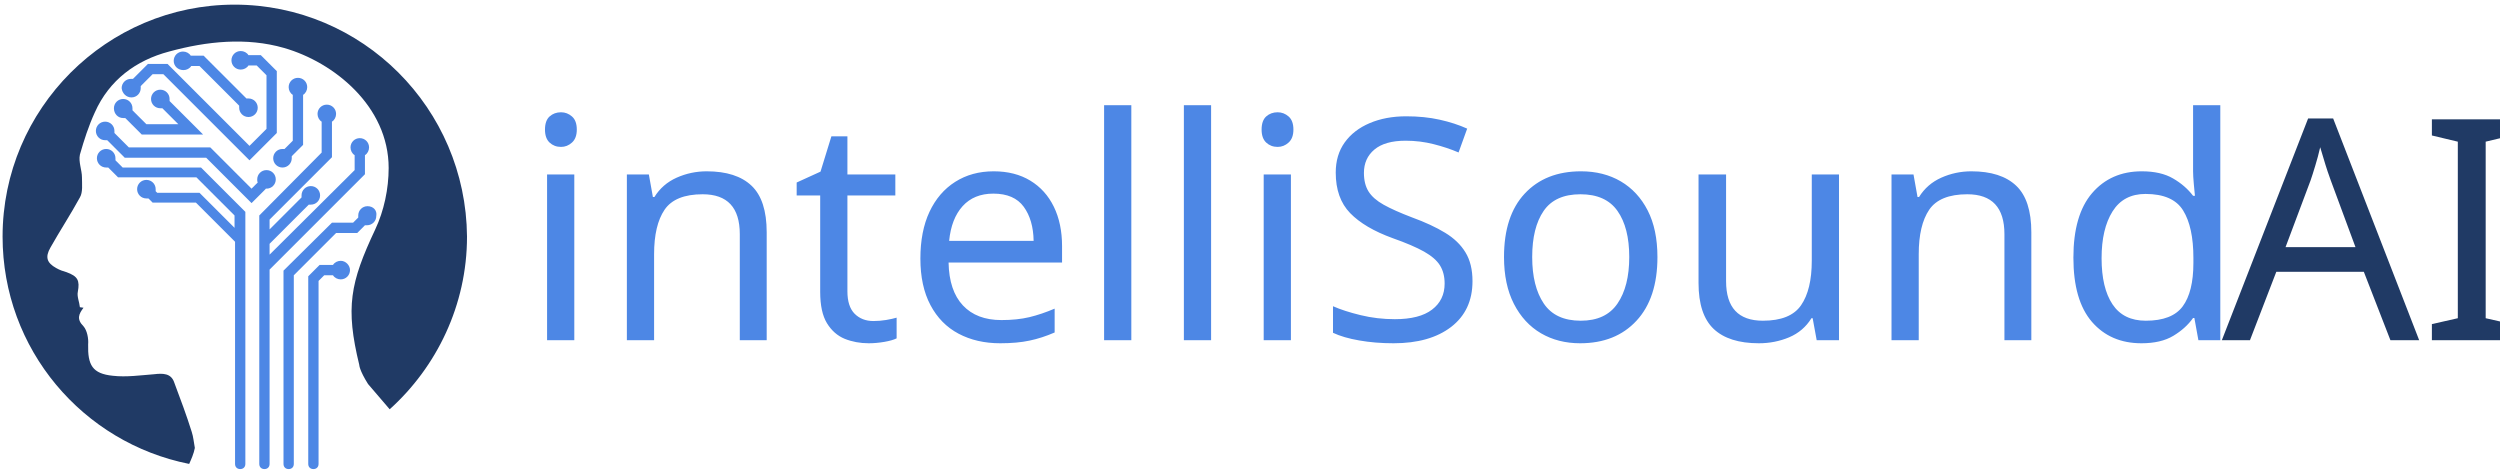
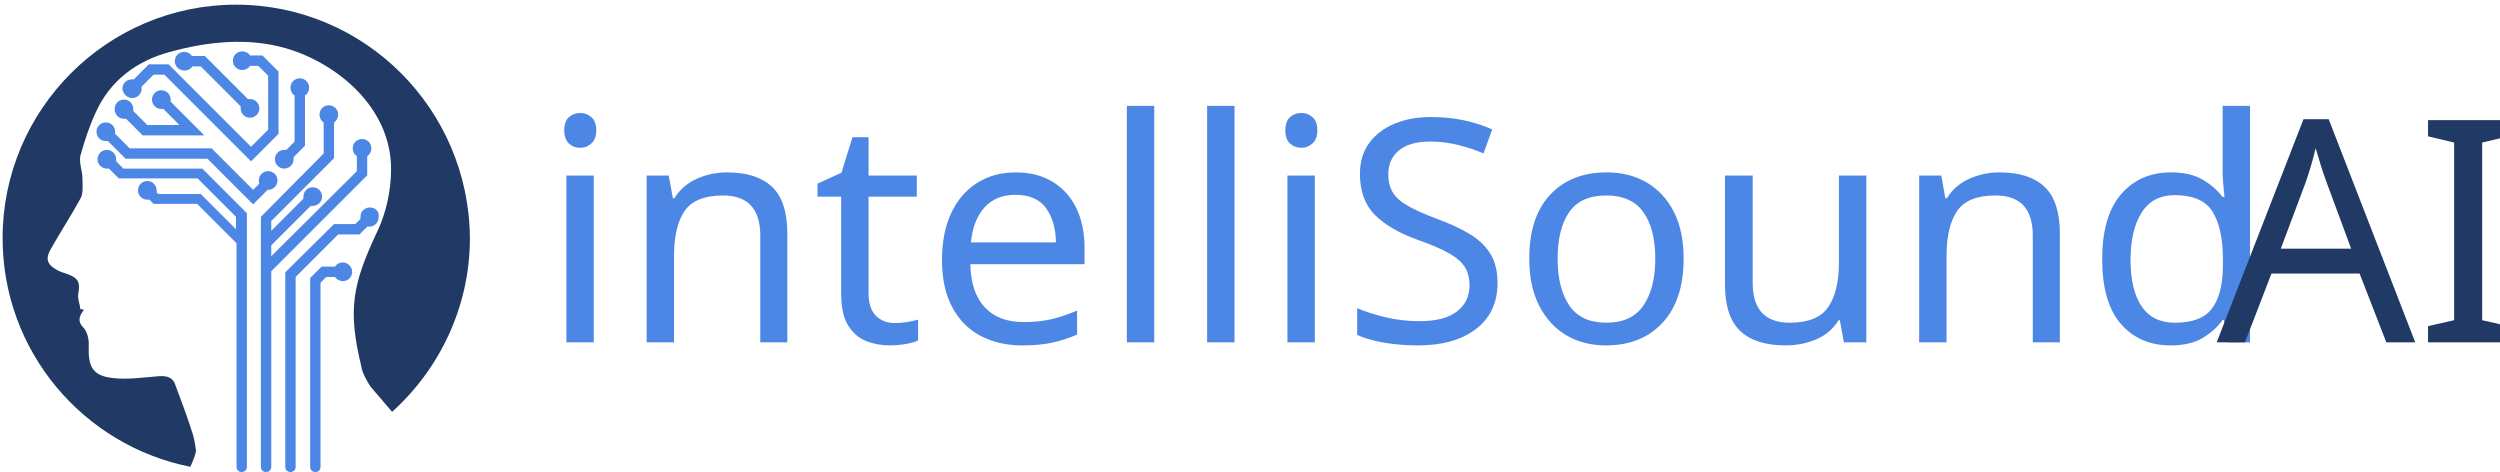
- <svg xmlns="http://www.w3.org/2000/svg" width="485px" height="91px" viewBox="0 0 485 91" version="1.1">
+ <svg xmlns="http://www.w3.org/2000/svg" width="482px" height="91px" viewBox="0 0 482 91" version="1.1">
  <defs />
  <g id="Page-1" stroke="none" stroke-width="1" fill="none" fill-rule="evenodd">
    <g id="noun_189789_cc" transform="translate(-4, 0)" fill-rule="nonzero">
      <path d="M49.5,0.9 C24.7,0.9 4.5,21.1 4.5,45.9 C4.5,67.8 20.1,85.9 40.7,90 C41.1,89.1 41.6,88 41.8,86.9 C41.6,85.8 41.5,84.7 41.2,83.8 C40.2,80.6 39,77.4 37.8,74.2 C37.2,72.4 35.6,72.4 33.9,72.6 C31.3,72.8 28.5,73.2 25.9,72.9 C21.9,72.5 21,70.8 21.1,66.8 C21.2,65.7 20.9,64.1 20.2,63.3 C18.8,61.9 19.3,60.9 20.2,59.7 C20,59.7 19.7,59.6 19.5,59.6 C19.4,58.6 18.9,57.5 19.1,56.6 C19.5,54.4 19.1,53.6 16.9,52.8 C16.2,52.6 15.6,52.4 14.9,52 C13.1,51 12.7,49.9 13.8,48 C15.6,44.8 17.7,41.6 19.5,38.3 C20.1,37.3 19.9,35.7 19.9,34.4 C19.9,33 19.2,31.4 19.5,30 C20.3,27.2 21.2,24.4 22.4,21.8 C25.2,15.5 30.4,11.7 36.8,10 C44.1,8 51.8,7.2 59.1,9.3 C68.8,12.1 79.4,20.6 79.4,32.6 C79.4,36.6 78.5,40.9 76.8,44.5 C71.9,54.9 71,59.7 73.7,70.8 C73.7,70.8 73.7,71.8 75.4,74.5 C75.4,74.5 77.2,76.6 79.6,79.4 C88.7,71.2 94.6,59.2 94.6,45.9 C94.4,21 74.3,0.9 49.5,0.9 Z" id="Shape" fill="#203A65" />
      <g id="Group" transform="translate(22, 9)" fill="#4D87E5">
        <path d="M52.8,21.1 C53.3,20.8 53.6,20.2 53.6,19.6 C53.6,18.6 52.8,17.8 51.8,17.8 C50.8,17.8 50,18.6 50,19.6 C50,20.2 50.3,20.8 50.8,21.1 L50.8,24 L34.3,40.4 L34.3,38.3 L41.9,30.7 C42,30.7 42.1,30.7 42.3,30.7 C43.3,30.7 44.1,29.9 44.1,28.9 C44.1,27.9 43.3,27.1 42.3,27.1 C41.3,27.1 40.5,27.9 40.5,28.9 C40.5,29 40.5,29.2 40.5,29.3 L34.3,35.5 L34.3,33.6 L46.4,21.5 L46.4,14.6 C46.9,14.3 47.2,13.7 47.2,13.1 C47.2,12.1 46.4,11.3 45.4,11.3 C44.4,11.3 43.6,12.1 43.6,13.1 C43.6,13.7 43.9,14.3 44.4,14.6 L44.4,20.6 L32.3,32.8 L32.3,81 C32.3,81.6 32.7,82 33.3,82 C33.9,82 34.3,81.6 34.3,81 L34.3,43.3 L52.8,24.8 L52.8,21.1 Z" id="Shape" />
        <path d="M5.8,23.5 L4.4,22.1 C4.4,22 4.4,21.9 4.4,21.7 C4.4,20.7 3.6,19.9 2.6,19.9 C1.6,19.9 0.8,20.7 0.8,21.7 C0.8,22.7 1.6,23.5 2.6,23.5 C2.7,23.5 2.9,23.5 3,23.5 L4.9,25.4 L20.1,25.4 L27.5,32.8 L27.5,35.2 L20.7,28.4 L12.5,28.4 L12.2,28.1 C12.2,28 12.2,27.9 12.2,27.7 C12.2,26.7 11.4,25.9 10.4,25.9 C9.4,25.9 8.6,26.7 8.6,27.7 C8.6,28.7 9.4,29.5 10.4,29.5 C10.5,29.5 10.7,29.5 10.8,29.5 L11.6,30.3 L20,30.3 L27.6,37.9 L27.6,81 C27.6,81.6 28,82 28.6,82 C29.2,82 29.6,81.6 29.6,81 L29.6,32.1 L21,23.5 L5.8,23.5 Z" id="Shape" />
        <path d="M37.2,19.9 C37.1,19.9 37,19.9 36.8,19.9 C35.8,19.9 35,20.7 35,21.7 C35,22.7 35.8,23.5 36.8,23.5 C37.8,23.5 38.6,22.7 38.6,21.7 C38.6,21.6 38.6,21.4 38.6,21.3 L40.8,19.1 L40.8,9.4 C41.3,9.1 41.6,8.5 41.6,7.9 C41.6,6.9 40.8,6.1 39.8,6.1 C38.8,6.1 38,6.9 38,7.9 C38,8.5 38.3,9.1 38.8,9.4 L38.8,18.3 L37.2,19.9 Z" id="Shape" />
        <path d="M53.3,31 C52.3,31 51.5,31.8 51.5,32.8 C51.5,32.9 51.5,33.1 51.5,33.2 L50.5,34.2 L46.4,34.2 L37,43.5 L37,81 C37,81.6 37.4,82 38,82 C38.6,82 39,81.6 39,81 L39,44.4 L47.2,36.2 L51.3,36.2 L52.8,34.7 C52.9,34.7 53,34.7 53.2,34.7 C54.2,34.7 55,33.9 55,32.9 C55.2,31.8 54.4,31 53.3,31 Z" id="Shape" />
        <path d="M48.1,41.6 C47.5,41.6 46.9,41.9 46.6,42.4 L44,42.4 L41.8,44.6 L41.8,81 C41.8,81.6 42.2,82 42.8,82 C43.4,82 43.8,81.6 43.8,81 L43.8,45.5 L44.9,44.4 L46.6,44.4 C46.9,44.9 47.5,45.2 48.1,45.2 C49.1,45.2 49.9,44.4 49.9,43.4 C49.9,42.5 49.1,41.6 48.1,41.6 Z" id="Shape" />
        <path d="M33.7,27.6 C34.7,27.6 35.5,26.8 35.5,25.8 C35.5,24.8 34.7,24 33.7,24 C32.7,24 31.9,24.8 31.9,25.8 C31.9,26 31.9,26.2 32,26.4 L30.8,27.6 L22.8,19.6 L7,19.6 L4.2,16.8 C4.2,16.7 4.2,16.6 4.2,16.4 C4.2,15.4 3.4,14.6 2.4,14.6 C1.4,14.6 0.6,15.4 0.6,16.4 C0.6,17.4 1.4,18.2 2.4,18.2 C2.5,18.2 2.7,18.2 2.8,18.2 L6.2,21.6 L22,21.6 L30.8,30.4 L33.5,27.7 C33.6,27.5 33.7,27.6 33.7,27.6 Z" id="Shape" />
        <path d="M17.6,4.6 C18.2,4.6 18.8,4.3 19.1,3.8 L20.7,3.8 L28.4,11.5 C28.4,11.6 28.4,11.7 28.4,11.9 C28.4,12.9 29.2,13.7 30.2,13.7 C31.2,13.7 32,12.9 32,11.9 C32,10.9 31.2,10.1 30.2,10.1 C30.1,10.1 29.9,10.1 29.8,10.1 L21.5,1.8 L19,1.8 C18.7,1.3 18.1,1 17.5,1 C16.5,1 15.7,1.8 15.7,2.8 C15.7,3.8 16.5,4.6 17.6,4.6 Z" id="Shape" />
        <path d="M5.9,13.9 C6,13.9 6.2,13.9 6.3,13.9 L9.5,17.1 L21.4,17.1 L14.9,10.6 C14.9,10.5 14.9,10.4 14.9,10.2 C14.9,9.2 14.1,8.4 13.1,8.4 C12.1,8.4 11.3,9.2 11.3,10.2 C11.3,11.2 12.1,12 13.1,12 C13.2,12 13.4,12 13.5,12 L16.6,15.1 L10.4,15.1 L7.7,12.4 C7.7,12.3 7.7,12.2 7.7,12 C7.7,11 6.9,10.2 5.9,10.2 C4.9,10.2 4.1,11 4.1,12 C4.1,13.1 4.9,13.9 5.9,13.9 Z" id="Shape" />
        <path d="M7.5,9.9 C8.5,9.9 9.3,9.1 9.3,8.1 C9.3,8 9.3,7.8 9.3,7.7 L11.6,5.4 L13.7,5.4 L30.4,22.1 L35.7,16.8 L35.7,4.8 L32.6,1.7 L30.2,1.7 C29.9,1.2 29.3,0.9 28.7,0.9 C27.7,0.9 26.9,1.7 26.9,2.7 C26.9,3.7 27.7,4.5 28.7,4.5 C29.3,4.5 29.9,4.2 30.2,3.7 L31.8,3.7 L33.7,5.6 L33.7,16 L30.4,19.3 L14.5,3.4 L10.7,3.4 L7.8,6.3 C7.7,6.3 7.6,6.3 7.4,6.3 C6.4,6.3 5.6,7.1 5.6,8.1 C5.7,9.1 6.5,9.9 7.5,9.9 Z" id="Shape" />
      </g>
    </g>
-     <text id="intelliSoundAI" font-family="AvenirNext-Medium, Avenir Next" font-size="60" font-weight="400">
-       <tspan x="101.04" y="66" fill="#4D87E5">intelliSound</tspan>
-       <tspan x="431.04" y="66" fill="#203A65">AI</tspan>
+     <text id="intelliSoundAI" font-family="Muli-Regular, Muli" font-size="60" font-weight="normal">
+       <tspan x="104.1" y="66" fill="#4D87E5">intelliSound</tspan>
+       <tspan x="427.38" y="66" fill="#203A65">AI</tspan>
    </text>
  </g>
</svg>
